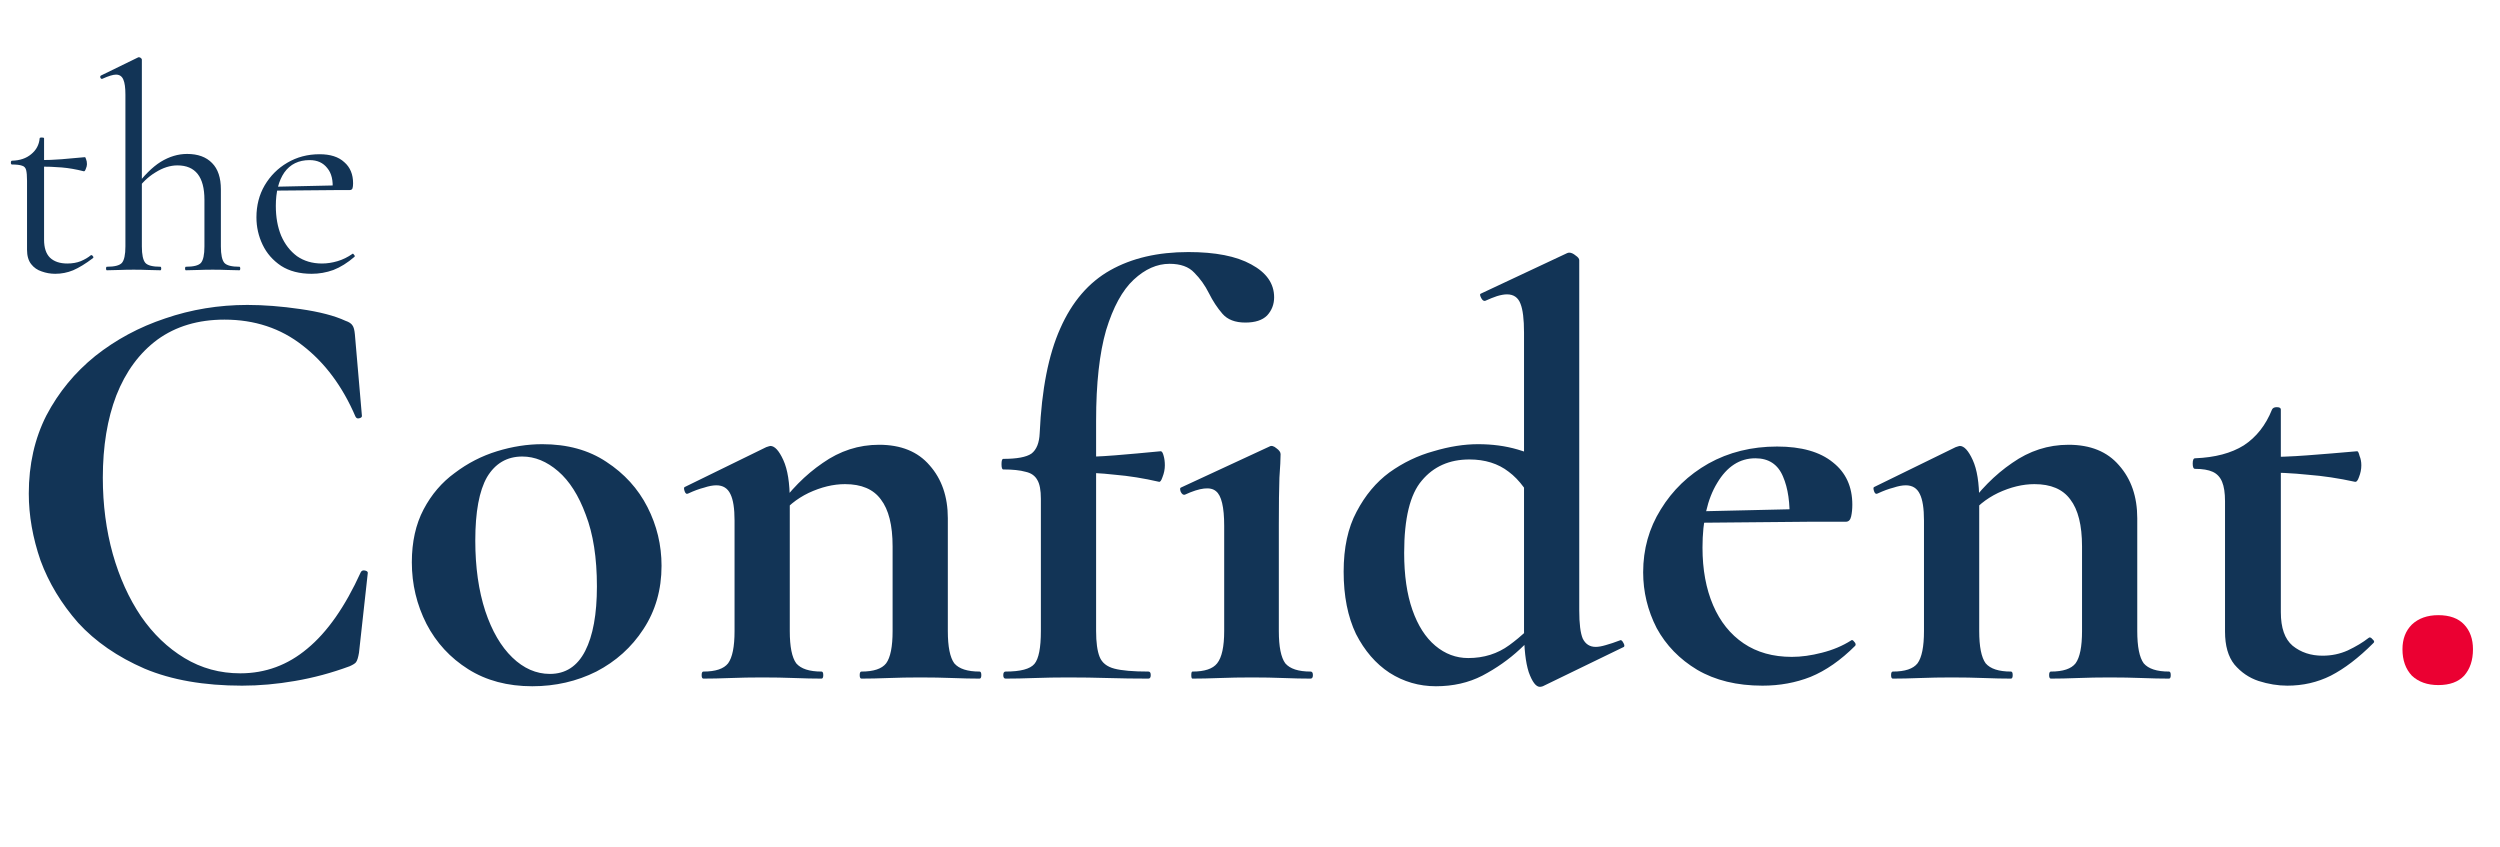
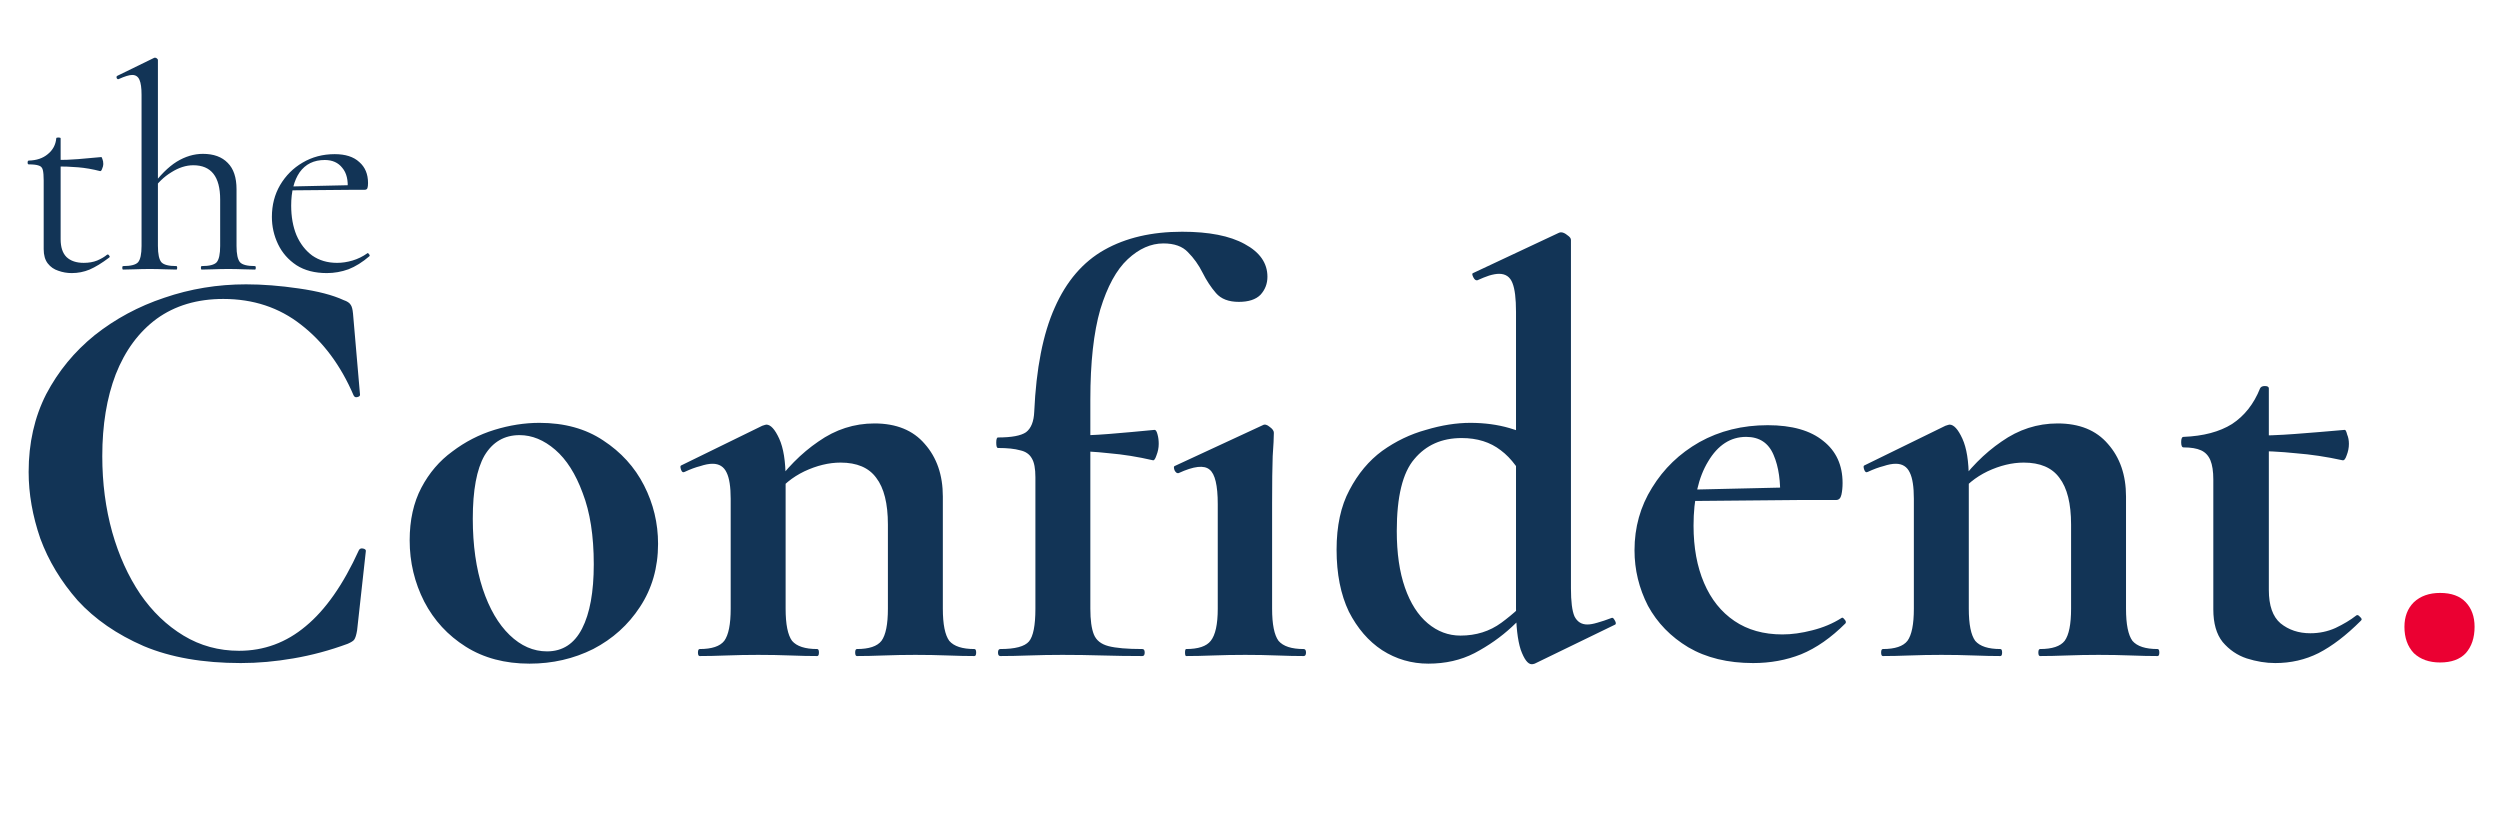
- <svg xmlns="http://www.w3.org/2000/svg" viewBox="0 0 851 288" fill="none">
-   <path d="M18.8 93.2C17.2 93.2 15.667 92.933 14.2 92.4C12.733 91.933 11.533 91.1 10.6 89.9C9.667 88.7 9.2 87.067 9.2 85V61.5C9.2 59.9 9.1 58.7 8.9 57.9C8.7 57.1 8.233 56.6 7.5 56.4C6.767 56.133 5.633 56 4.1 56C3.833 56 3.7 55.8 3.7 55.4C3.7 54.933 3.833 54.7 4.1 54.7C6.767 54.633 8.933 53.9 10.6 52.5C12.333 51.1 13.3 49.3 13.5 47.1C13.5 46.9 13.733 46.8 14.2 46.8C14.733 46.8 15 46.9 15 47.1V81.6C15 84.333 15.667 86.367 17 87.7C18.4 89.033 20.367 89.7 22.9 89.7C24.633 89.7 26.167 89.433 27.5 88.9C28.9 88.3 30.033 87.633 30.9 86.9C31.167 86.767 31.4 86.867 31.6 87.2C31.867 87.467 31.867 87.7 31.6 87.9C29.133 89.767 26.9 91.133 24.9 92C22.967 92.8 20.933 93.2 18.8 93.2ZM28.5 58.3C25.9 57.633 23.4 57.2 21 57C18.6 56.8 16.033 56.7 13.3 56.7V54.5C15.967 54.5 18.533 54.4 21 54.2C23.467 54 26.1 53.767 28.9 53.5C29.033 53.5 29.167 53.733 29.3 54.2C29.5 54.667 29.6 55.233 29.6 55.9C29.6 56.367 29.467 56.9 29.2 57.5C29 58.1 28.767 58.367 28.5 58.3ZM36.389 92C36.189 92 36.089 91.8 36.089 91.4C36.089 91 36.189 90.8 36.389 90.8C38.989 90.8 40.689 90.367 41.489 89.5C42.289 88.567 42.689 86.7 42.689 83.9V32.2C42.689 29.867 42.456 28.167 41.989 27.1C41.522 25.967 40.689 25.4 39.489 25.4C38.489 25.4 36.956 25.867 34.889 26.8C34.622 26.933 34.389 26.833 34.189 26.5C34.056 26.1 34.122 25.833 34.389 25.7L47.089 19.5C47.222 19.5 47.289 19.5 47.289 19.5C47.289 19.5 47.322 19.5 47.389 19.5C47.589 19.5 47.789 19.6 47.989 19.8C48.189 19.933 48.289 20.1 48.289 20.3V83.9C48.289 86.7 48.689 88.567 49.489 89.5C50.289 90.367 51.989 90.8 54.589 90.8C54.789 90.8 54.889 91 54.889 91.4C54.889 91.8 54.789 92 54.589 92C53.389 92 52.022 91.967 50.489 91.9C48.956 91.833 47.289 91.8 45.489 91.8C43.756 91.8 42.089 91.833 40.489 91.9C38.889 91.967 37.522 92 36.389 92ZM63.289 92C63.089 92 62.989 91.8 62.989 91.4C62.989 91 63.089 90.8 63.289 90.8C65.889 90.8 67.589 90.367 68.389 89.5C69.189 88.567 69.589 86.7 69.589 83.9V68C69.589 60.2 66.522 56.3 60.389 56.3C57.922 56.3 55.422 57.1 52.889 58.7C50.356 60.233 48.189 62.333 46.389 65L45.989 63.8C48.922 59.8 51.822 56.9 54.689 55.1C57.622 53.3 60.622 52.4 63.689 52.4C67.356 52.4 70.189 53.433 72.189 55.5C74.189 57.5 75.189 60.5 75.189 64.5V83.9C75.189 86.7 75.589 88.567 76.389 89.5C77.189 90.367 78.889 90.8 81.489 90.8C81.689 90.8 81.789 91 81.789 91.4C81.789 91.8 81.689 92 81.489 92C80.289 92 78.922 91.967 77.389 91.9C75.856 91.833 74.189 91.8 72.389 91.8C70.656 91.8 68.989 91.833 67.389 91.9C65.789 91.967 64.422 92 63.289 92ZM106.091 93.2C101.958 93.2 98.491 92.3 95.691 90.5C92.891 88.633 90.791 86.233 89.391 83.3C87.991 80.367 87.291 77.267 87.291 74C87.291 69.933 88.225 66.3 90.091 63.1C92.025 59.833 94.591 57.267 97.791 55.4C101.058 53.467 104.725 52.5 108.791 52.5C112.458 52.5 115.258 53.4 117.191 55.2C119.191 56.933 120.191 59.333 120.191 62.4C120.191 63.133 120.125 63.7 119.991 64.1C119.858 64.5 119.525 64.7 118.991 64.7H113.191C113.458 61.433 112.858 58.933 111.391 57.2C109.991 55.4 107.991 54.5 105.391 54.5C101.658 54.5 98.791 55.9 96.791 58.7C94.858 61.5 93.891 65.3 93.891 70.1C93.891 73.9 94.491 77.267 95.691 80.2C96.958 83.133 98.758 85.467 101.091 87.2C103.491 88.867 106.325 89.7 109.591 89.7C111.325 89.7 113.091 89.433 114.891 88.9C116.691 88.367 118.391 87.533 119.991 86.4C120.125 86.267 120.291 86.367 120.491 86.7C120.758 86.967 120.825 87.2 120.691 87.4C118.291 89.467 115.891 90.967 113.491 91.9C111.091 92.767 108.625 93.2 106.091 93.2ZM92.091 64.9L91.991 63.6L114.791 63.1V64.7L92.091 64.9Z" fill="#123456" />
-   <path d="M84.2 103.8C89.8 103.8 95.8 104.267 102.2 105.2C108.733 106.133 113.867 107.467 117.6 109.2C118.8 109.6 119.6 110.133 120 110.8C120.4 111.333 120.667 112.333 120.8 113.8L123.2 141.6C123.2 142 122.867 142.267 122.2 142.4C121.667 142.533 121.267 142.333 121 141.8C116.6 131.533 110.6 123.467 103 117.6C95.533 111.733 86.667 108.8 76.4 108.8C67.467 108.8 59.867 111.067 53.6 115.6C47.467 120.133 42.8 126.467 39.6 134.6C36.533 142.6 35 151.933 35 162.6C35 171.8 36.133 180.467 38.4 188.6C40.667 196.6 43.867 203.667 48 209.8C52.133 215.8 57.067 220.533 62.8 224C68.533 227.467 74.867 229.2 81.8 229.2C90.333 229.2 97.933 226.4 104.6 220.8C111.4 215.2 117.467 206.533 122.8 194.8C123.067 194.267 123.533 194.067 124.2 194.2C124.867 194.333 125.2 194.6 125.2 195L122.2 222.2C121.933 223.8 121.6 224.867 121.2 225.4C120.933 225.8 120.2 226.267 119 226.8C112.867 229.067 106.667 230.733 100.4 231.8C94.267 232.867 88.267 233.4 82.4 233.4C69.467 233.4 58.4 231.467 49.2 227.6C40 223.6 32.467 218.4 26.6 212C20.867 205.467 16.6 198.4 13.8 190.8C11.133 183.067 9.8 175.467 9.8 168C9.8 158.133 11.8 149.267 15.8 141.4C19.933 133.533 25.467 126.8 32.4 121.2C39.467 115.6 47.4 111.333 56.2 108.4C65.133 105.333 74.467 103.8 84.2 103.8ZM181.189 233.6C172.789 233.6 165.522 231.667 159.389 227.8C153.256 223.933 148.522 218.8 145.189 212.4C141.856 205.867 140.189 198.867 140.189 191.4C140.189 184.467 141.522 178.467 144.189 173.4C146.856 168.333 150.389 164.2 154.789 161C159.189 157.667 163.989 155.2 169.189 153.6C174.389 152 179.522 151.2 184.589 151.2C193.122 151.2 200.389 153.2 206.389 157.2C212.522 161.2 217.189 166.333 220.389 172.6C223.589 178.867 225.189 185.533 225.189 192.6C225.189 200.733 223.122 207.933 218.989 214.2C214.989 220.333 209.656 225.133 202.989 228.6C196.322 231.933 189.056 233.6 181.189 233.6ZM187.189 229.4C192.522 229.4 196.522 226.8 199.189 221.6C201.856 216.4 203.189 209.067 203.189 199.6C203.189 189.867 201.922 181.733 199.389 175.2C196.989 168.667 193.856 163.733 189.989 160.4C186.122 157.067 182.056 155.4 177.789 155.4C172.589 155.4 168.589 157.733 165.789 162.4C163.122 167.067 161.789 174.267 161.789 184C161.789 193.067 162.922 201.067 165.189 208C167.456 214.8 170.522 220.067 174.389 223.8C178.256 227.533 182.522 229.4 187.189 229.4ZM293.241 231C292.841 231 292.641 230.6 292.641 229.8C292.641 229 292.841 228.6 293.241 228.6C297.374 228.6 300.174 227.667 301.641 225.8C303.107 223.8 303.841 220.133 303.841 214.8V186C303.841 178.8 302.507 173.467 299.841 170C297.307 166.533 293.241 164.8 287.641 164.8C283.641 164.8 279.507 165.8 275.241 167.8C271.107 169.8 267.774 172.533 265.241 176L264.241 173.6C268.907 166.933 274.174 161.6 280.041 157.6C285.907 153.467 292.307 151.4 299.241 151.4C306.707 151.4 312.441 153.733 316.441 158.4C320.574 163.067 322.641 169.067 322.641 176.4V214.8C322.641 220.133 323.374 223.8 324.841 225.8C326.441 227.667 329.307 228.6 333.441 228.6C333.841 228.6 334.041 229 334.041 229.8C334.041 230.6 333.841 231 333.441 231C330.774 231 327.707 230.933 324.241 230.8C320.774 230.667 317.107 230.6 313.241 230.6C309.507 230.6 305.907 230.667 302.441 230.8C298.974 230.933 295.907 231 293.241 231ZM239.441 231C239.041 231 238.841 230.6 238.841 229.8C238.841 229 239.041 228.6 239.441 228.6C243.574 228.6 246.374 227.667 247.841 225.8C249.307 223.8 250.041 220.133 250.041 214.8V177.2C250.041 173.067 249.574 170.067 248.641 168.2C247.707 166.2 246.107 165.2 243.841 165.2C242.641 165.2 241.241 165.467 239.641 166C238.041 166.4 236.241 167.067 234.241 168C233.707 168.267 233.307 168 233.041 167.2C232.774 166.4 232.774 165.933 233.041 165.8L260.841 152.2C261.641 151.933 262.107 151.8 262.241 151.8C263.707 151.8 265.174 153.4 266.641 156.6C268.107 159.8 268.841 164.4 268.841 170.4V214.8C268.841 220.133 269.574 223.8 271.041 225.8C272.641 227.667 275.507 228.6 279.641 228.6C280.041 228.6 280.241 229 280.241 229.8C280.241 230.6 280.041 231 279.641 231C276.974 231 273.907 230.933 270.441 230.8C266.974 230.667 263.307 230.6 259.441 230.6C255.707 230.6 252.107 230.667 248.641 230.8C245.174 230.933 242.107 231 239.441 231ZM342.314 231C341.781 231 341.514 230.6 341.514 229.8C341.514 229 341.781 228.6 342.314 228.6C347.381 228.6 350.647 227.733 352.114 226C353.581 224.267 354.314 220.533 354.314 214.8V169.8C354.314 166.867 353.914 164.733 353.114 163.4C352.314 161.933 350.981 161 349.114 160.6C347.247 160.067 344.714 159.8 341.514 159.8C341.114 159.8 340.914 159.2 340.914 158C340.914 156.8 341.114 156.2 341.514 156.2C346.181 156.2 349.381 155.6 351.114 154.4C352.847 153.067 353.781 150.733 353.914 147.4C354.581 132.6 356.914 120.733 360.914 111.8C364.914 102.733 370.581 96.133 377.914 92C385.247 87.867 394.114 85.8 404.514 85.8C413.714 85.8 420.847 87.2 425.914 90C431.114 92.8 433.714 96.533 433.714 101.2C433.714 103.6 432.914 105.667 431.314 107.4C429.714 109 427.247 109.8 423.914 109.8C420.447 109.8 417.847 108.8 416.114 106.8C414.381 104.8 412.847 102.467 411.514 99.8C410.181 97.133 408.514 94.8 406.514 92.8C404.647 90.8 401.847 89.8 398.114 89.8C393.847 89.8 389.781 91.6 385.914 95.2C382.047 98.8 378.914 104.533 376.514 112.4C374.247 120.267 373.114 130.533 373.114 143.2V214.8C373.114 218.667 373.514 221.6 374.314 223.6C375.114 225.6 376.781 226.933 379.314 227.6C381.847 228.267 385.714 228.6 390.914 228.6C391.447 228.6 391.714 229 391.714 229.8C391.714 230.6 391.447 231 390.914 231C386.247 231 381.647 230.933 377.114 230.8C372.714 230.667 368.181 230.6 363.514 230.6C359.647 230.6 355.847 230.667 352.114 230.8C348.514 230.933 345.247 231 342.314 231ZM394.514 164C389.314 162.8 384.314 162 379.514 161.6C374.847 161.067 369.847 160.8 364.514 160.8V155.6C369.581 155.6 374.581 155.4 379.514 155C384.447 154.6 389.647 154.133 395.114 153.6C395.514 153.6 395.847 154.133 396.114 155.2C396.381 156.133 396.514 157.2 396.514 158.4C396.514 159.733 396.247 161.067 395.714 162.4C395.314 163.6 394.914 164.133 394.514 164ZM405.914 231C405.647 231 405.514 230.6 405.514 229.8C405.514 229 405.647 228.6 405.914 228.6C410.047 228.6 412.847 227.667 414.314 225.8C415.914 223.8 416.714 220.133 416.714 214.8V179C416.714 172.6 415.781 168.667 413.914 167.2C412.047 165.6 408.514 166 403.314 168.4C402.781 168.533 402.314 168.2 401.914 167.4C401.647 166.6 401.647 166.133 401.914 166L432.114 152C432.781 151.6 433.581 151.8 434.514 152.6C435.447 153.267 435.914 153.933 435.914 154.6C435.914 156.2 435.781 158.867 435.514 162.6C435.381 166.333 435.314 171.667 435.314 178.6V214.8C435.314 220.133 436.047 223.8 437.514 225.8C439.114 227.667 441.981 228.6 446.114 228.6C446.647 228.6 446.914 229 446.914 229.8C446.914 230.6 446.647 231 446.114 231C443.447 231 440.381 230.933 436.914 230.8C433.581 230.667 429.981 230.6 426.114 230.6C422.247 230.6 418.581 230.667 415.114 230.8C411.647 230.933 408.581 231 405.914 231ZM488.777 233.6C483.043 233.6 477.777 232.067 472.977 229C468.31 225.933 464.51 221.533 461.577 215.8C458.777 209.933 457.377 202.867 457.377 194.6C457.377 186.467 458.843 179.667 461.777 174.2C464.71 168.6 468.443 164.133 472.977 160.8C477.643 157.467 482.643 155.067 487.977 153.6C493.31 152 498.377 151.2 503.177 151.2C507.977 151.2 512.443 151.8 516.577 153C520.71 154.2 524.443 155.667 527.777 157.4L523.177 173.6C520.377 167.6 517.177 163.267 513.577 160.6C509.977 157.8 505.51 156.4 500.177 156.4C493.377 156.4 487.977 158.8 483.977 163.6C479.977 168.267 477.977 176.467 477.977 188.2C477.977 195.8 478.91 202.267 480.777 207.6C482.643 212.933 485.243 217 488.577 219.8C491.91 222.6 495.643 224 499.777 224C505.11 224 509.777 222.533 513.777 219.6C517.777 216.667 521.643 213.133 525.377 209L527.377 210.8C524.577 214 521.243 217.4 517.377 221C513.643 224.467 509.377 227.467 504.577 230C499.91 232.4 494.643 233.6 488.777 233.6ZM537.577 88.6V207.8C537.577 212.333 537.977 215.533 538.777 217.4C539.71 219.267 541.177 220.2 543.177 220.2C544.11 220.2 545.243 220 546.577 219.6C548.043 219.2 549.643 218.667 551.377 218C551.777 217.733 552.177 218 552.577 218.8C552.977 219.467 553.043 219.933 552.777 220.2L525.177 233.6C524.777 233.733 524.443 233.8 524.177 233.8C522.843 233.8 521.577 232.133 520.377 228.8C519.31 225.467 518.777 220.733 518.777 214.6V113.2C518.777 108.667 518.377 105.4 517.577 103.4C516.777 101.267 515.243 100.2 512.977 100.2C512.043 100.2 510.91 100.4 509.577 100.8C508.377 101.2 507.043 101.733 505.577 102.4C505.043 102.533 504.577 102.2 504.177 101.4C503.777 100.6 503.71 100.133 503.977 100L533.377 86.2C533.643 86.067 533.91 86 534.177 86C534.843 86 535.577 86.333 536.377 87C537.177 87.533 537.577 88.067 537.577 88.6ZM599.93 233.4C591.263 233.4 583.863 231.6 577.73 228C571.73 224.4 567.13 219.667 563.93 213.8C560.863 207.8 559.33 201.467 559.33 194.8C559.33 186.933 561.33 179.8 565.33 173.4C569.33 166.867 574.73 161.667 581.53 157.8C588.463 153.933 596.263 152 604.93 152C613.196 152 619.53 153.8 623.93 157.4C628.33 160.867 630.53 165.667 630.53 171.8C630.53 173.267 630.396 174.6 630.13 175.8C629.863 177 629.263 177.6 628.33 177.6H609.13C609.396 171.333 608.663 166.2 606.93 162.2C605.196 158.067 602.063 156 597.53 156C592.196 156 587.863 158.8 584.53 164.4C581.196 169.867 579.53 177.2 579.53 186.4C579.53 193.867 580.73 200.4 583.13 206C585.53 211.6 588.996 215.933 593.53 219C598.063 222.067 603.53 223.6 609.93 223.6C613.13 223.6 616.53 223.133 620.13 222.2C623.863 221.267 627.196 219.867 630.13 218C630.396 217.733 630.73 217.867 631.13 218.4C631.663 218.933 631.796 219.4 631.53 219.8C626.596 224.733 621.53 228.267 616.33 230.4C611.263 232.4 605.796 233.4 599.93 233.4ZM572.53 178L572.33 174.2L616.13 173.2V177.6L572.53 178ZM698.123 231C697.723 231 697.523 230.6 697.523 229.8C697.523 229 697.723 228.6 698.123 228.6C702.257 228.6 705.057 227.667 706.523 225.8C707.99 223.8 708.723 220.133 708.723 214.8V186C708.723 178.8 707.39 173.467 704.723 170C702.19 166.533 698.123 164.8 692.523 164.8C688.523 164.8 684.39 165.8 680.123 167.8C675.99 169.8 672.657 172.533 670.123 176L669.123 173.6C673.79 166.933 679.057 161.6 684.923 157.6C690.79 153.467 697.19 151.4 704.123 151.4C711.59 151.4 717.323 153.733 721.323 158.4C725.457 163.067 727.523 169.067 727.523 176.4V214.8C727.523 220.133 728.257 223.8 729.723 225.8C731.323 227.667 734.19 228.6 738.323 228.6C738.723 228.6 738.923 229 738.923 229.8C738.923 230.6 738.723 231 738.323 231C735.657 231 732.59 230.933 729.123 230.8C725.657 230.667 721.99 230.6 718.123 230.6C714.39 230.6 710.79 230.667 707.323 230.8C703.857 230.933 700.79 231 698.123 231ZM644.323 231C643.923 231 643.723 230.6 643.723 229.8C643.723 229 643.923 228.6 644.323 228.6C648.457 228.6 651.257 227.667 652.723 225.8C654.19 223.8 654.923 220.133 654.923 214.8V177.2C654.923 173.067 654.457 170.067 653.523 168.2C652.59 166.2 650.99 165.2 648.723 165.2C647.523 165.2 646.123 165.467 644.523 166C642.923 166.4 641.123 167.067 639.123 168C638.59 168.267 638.19 168 637.923 167.2C637.657 166.4 637.657 165.933 637.923 165.8L665.723 152.2C666.523 151.933 666.99 151.8 667.123 151.8C668.59 151.8 670.057 153.4 671.523 156.6C672.99 159.8 673.723 164.4 673.723 170.4V214.8C673.723 220.133 674.457 223.8 675.923 225.8C677.523 227.667 680.39 228.6 684.523 228.6C684.923 228.6 685.123 229 685.123 229.8C685.123 230.6 684.923 231 684.523 231C681.857 231 678.79 230.933 675.323 230.8C671.857 230.667 668.19 230.6 664.323 230.6C660.59 230.6 656.99 230.667 653.523 230.8C650.057 230.933 646.99 231 644.323 231ZM778.597 233.4C775.397 233.4 772.13 232.867 768.797 231.8C765.597 230.733 762.864 228.867 760.597 226.2C758.464 223.533 757.397 219.8 757.397 215V170.6C757.397 167.8 757.064 165.6 756.397 164C755.73 162.4 754.664 161.267 753.197 160.6C751.73 159.933 749.73 159.6 747.197 159.6C746.664 159.6 746.397 159 746.397 157.8C746.397 156.6 746.664 156 747.197 156C753.997 155.733 759.53 154.267 763.797 151.6C768.064 148.8 771.264 144.733 773.397 139.4C773.664 138.867 774.197 138.6 774.997 138.6C775.93 138.6 776.397 138.867 776.397 139.4V208.4C776.397 213.733 777.73 217.533 780.397 219.8C783.197 222.067 786.597 223.2 790.597 223.2C793.664 223.2 796.53 222.6 799.197 221.4C801.997 220.067 804.33 218.667 806.197 217.2C806.597 216.8 807.064 216.933 807.597 217.6C808.264 218.133 808.33 218.6 807.797 219C802.864 223.933 798.064 227.6 793.397 230C788.864 232.267 783.93 233.4 778.597 233.4ZM801.597 164C796.13 162.8 790.797 162 785.597 161.6C780.53 161.067 775.13 160.8 769.397 160.8V155.6C774.864 155.6 780.197 155.4 785.397 155C790.73 154.6 796.397 154.133 802.397 153.6C802.664 153.6 802.93 154.133 803.197 155.2C803.597 156.133 803.797 157.2 803.797 158.4C803.797 159.733 803.53 161.067 802.997 162.4C802.597 163.6 802.13 164.133 801.597 164Z" fill="#123456" />
-   <path d="M830 233.2C826.267 233.2 823.267 232.133 821 230C818.867 227.733 817.8 224.733 817.8 221C817.8 217.533 818.867 214.733 821 212.6C823.267 210.467 826.267 209.4 830 209.4C833.867 209.4 836.8 210.467 838.8 212.6C840.8 214.733 841.8 217.533 841.8 221C841.8 224.733 840.8 227.733 838.8 230C836.8 232.133 833.867 233.2 830 233.2Z" fill="#eb0032" />
+ <svg xmlns="http://www.w3.org/2000/svg" width="3422" height="1128" viewBox="0 0 3422 1128" fill="none">
+   <path d="M98.2 373.8C91.8 373.8 85.667 372.733 79.8 370.6C73.933 368.733 69.133 365.4 65.4 360.6C61.667 355.8 59.8 349.267 59.8 341V247C59.8 240.6 59.4 235.8 58.6 232.6C57.8 229.4 55.933 227.4 53 226.6C50.067 225.533 45.533 225 39.4 225C38.333 225 37.8 224.2 37.8 222.6C37.8 220.733 38.333 219.8 39.4 219.8C50.067 219.533 58.733 216.6 65.4 211C72.333 205.4 76.2 198.2 77 189.4C77 188.6 77.933 188.2 79.8 188.2C81.933 188.2 83 188.6 83 189.4V327.4C83 338.333 85.667 346.467 91 351.8C96.6 357.133 104.467 359.8 114.6 359.8C121.533 359.8 127.667 358.733 133 356.6C138.6 354.2 143.133 351.533 146.6 348.6C147.667 348.067 148.6 348.467 149.4 349.8C150.467 350.867 150.467 351.8 149.4 352.6C139.533 360.067 130.6 365.533 122.6 369C114.867 372.2 106.733 373.8 98.2 373.8ZM137 234.2C126.6 231.533 116.6 229.8 107 229C97.4 228.2 87.133 227.8 76.2 227.8V219C86.867 219 97.133 218.6 107 217.8C116.867 217 127.4 216.067 138.6 215C139.133 215 139.667 215.933 140.2 217.8C141 219.667 141.4 221.933 141.4 224.6C141.4 226.467 140.867 228.6 139.8 231C139 233.4 138.067 234.467 137 234.2ZM168.556 369C167.756 369 167.356 368.2 167.356 366.6C167.356 365 167.756 364.2 168.556 364.2C178.956 364.2 185.756 362.467 188.956 359C192.156 355.267 193.756 347.8 193.756 336.6V129.8C193.756 120.467 192.823 113.667 190.956 109.4C189.09 104.867 185.756 102.6 180.956 102.6C176.956 102.6 170.823 104.467 162.556 108.2C161.49 108.733 160.556 108.333 159.756 107C159.223 105.4 159.49 104.333 160.556 103.8L211.356 79C211.89 79 212.156 79 212.156 79C212.156 79 212.29 79 212.556 79C213.356 79 214.156 79.4 214.956 80.2C215.756 80.733 216.156 81.4 216.156 82.2V336.6C216.156 347.8 217.756 355.267 220.956 359C224.156 362.467 230.956 364.2 241.356 364.2C242.156 364.2 242.556 365 242.556 366.6C242.556 368.2 242.156 369 241.356 369C236.556 369 231.09 368.867 224.956 368.6C218.823 368.333 212.156 368.2 204.956 368.2C198.023 368.2 191.356 368.333 184.956 368.6C178.556 368.867 173.09 369 168.556 369ZM276.156 369C275.356 369 274.956 368.2 274.956 366.6C274.956 365 275.356 364.2 276.156 364.2C286.556 364.2 293.356 362.467 296.556 359C299.756 355.267 301.356 347.8 301.356 336.6V273C301.356 241.8 289.09 226.2 264.556 226.2C254.69 226.2 244.69 229.4 234.556 235.8C224.423 241.933 215.756 250.333 208.556 261L206.956 256.2C218.69 240.2 230.29 228.6 241.756 221.4C253.49 214.2 265.49 210.6 277.756 210.6C292.423 210.6 303.756 214.733 311.756 223C319.756 231 323.756 243 323.756 259V336.6C323.756 347.8 325.356 355.267 328.556 359C331.756 362.467 338.556 364.2 348.956 364.2C349.756 364.2 350.156 365 350.156 366.6C350.156 368.2 349.756 369 348.956 369C344.156 369 338.69 368.867 332.556 368.6C326.423 368.333 319.756 368.2 312.556 368.2C305.623 368.2 298.956 368.333 292.556 368.6C286.156 368.867 280.69 369 276.156 369ZM447.366 373.8C430.832 373.8 416.966 370.2 405.766 363C394.566 355.533 386.166 345.933 380.566 334.2C374.966 322.467 372.166 310.067 372.166 297C372.166 280.733 375.899 266.2 383.366 253.4C391.099 240.333 401.366 230.067 414.166 222.6C427.232 214.867 441.899 211 458.166 211C472.832 211 484.032 214.6 491.766 221.8C499.766 228.733 503.766 238.333 503.766 250.6C503.766 253.533 503.499 255.8 502.966 257.4C502.432 259 501.099 259.8 498.966 259.8H475.766C476.832 246.733 474.432 236.733 468.566 229.8C462.966 222.6 454.966 219 444.566 219C429.632 219 418.166 224.6 410.166 235.8C402.432 247 398.566 262.2 398.566 281.4C398.566 296.6 400.966 310.067 405.766 321.8C410.832 333.533 418.032 342.867 427.366 349.8C436.966 356.467 448.299 359.8 461.366 359.8C468.299 359.8 475.366 358.733 482.566 356.6C489.766 354.467 496.566 351.133 502.966 346.6C503.499 346.067 504.166 346.467 504.966 347.8C506.032 348.867 506.299 349.8 505.766 350.6C496.166 358.867 486.566 364.867 476.966 368.6C467.366 372.067 457.499 373.8 447.366 373.8ZM391.366 260.6L390.966 255.4L482.166 253.4V259.8L391.366 260.6Z" fill="#123456" />
+   <path d="M336.8 389.2C359.2 389.2 383.2 391.067 408.8 394.8C434.933 398.533 455.467 403.867 470.4 410.8C475.2 412.4 478.4 414.533 480 417.2C481.6 419.333 482.667 423.333 483.2 429.2L492.8 540.4C492.8 542 491.467 543.067 488.8 543.6C486.667 544.133 485.067 543.333 484 541.2C466.4 500.133 442.4 467.867 412 444.4C382.133 420.933 346.667 409.2 305.6 409.2C269.867 409.2 239.467 418.267 214.4 436.4C189.867 454.533 171.2 479.867 158.4 512.4C146.133 544.4 140 581.733 140 624.4C140 661.2 144.533 695.867 153.6 728.4C162.667 760.4 175.467 788.667 192 813.2C208.533 837.2 228.267 856.133 251.2 870C274.133 883.867 299.467 890.8 327.2 890.8C361.333 890.8 391.733 879.6 418.4 857.2C445.6 834.8 469.867 800.133 491.2 753.2C492.267 751.067 494.133 750.267 496.8 750.8C499.467 751.333 500.8 752.4 500.8 754L488.8 862.8C487.733 869.2 486.4 873.467 484.8 875.6C483.733 877.2 480.8 879.067 476 881.2C451.467 890.267 426.667 896.933 401.6 901.2C377.067 905.467 353.067 907.6 329.6 907.6C277.867 907.6 233.6 899.867 196.8 884.4C160 868.4 129.867 847.6 106.4 822C83.467 795.867 66.4 767.6 55.2 737.2C44.533 706.267 39.2 675.867 39.2 646C39.2 606.533 47.2 571.067 63.2 539.6C79.733 508.133 101.867 481.2 129.6 458.8C157.867 436.4 189.6 419.333 224.8 407.6C260.533 395.333 297.867 389.2 336.8 389.2ZM724.756 908.4C691.156 908.4 662.09 900.667 637.556 885.2C613.023 869.733 594.09 849.2 580.756 823.6C567.423 797.467 560.756 769.467 560.756 739.6C560.756 711.867 566.09 687.867 576.756 667.6C587.423 647.333 601.556 630.8 619.156 618C636.756 604.667 655.956 594.8 676.756 588.4C697.556 582 718.09 578.8 738.356 578.8C772.49 578.8 801.556 586.8 825.556 602.8C850.09 618.8 868.756 639.333 881.556 664.4C894.356 689.467 900.756 716.133 900.756 744.4C900.756 776.933 892.49 805.733 875.956 830.8C859.956 855.333 838.623 874.533 811.956 888.4C785.29 901.733 756.223 908.4 724.756 908.4ZM748.756 891.6C770.09 891.6 786.09 881.2 796.756 860.4C807.423 839.6 812.756 810.267 812.756 772.4C812.756 733.467 807.69 700.933 797.556 674.8C787.956 648.667 775.423 628.933 759.956 615.6C744.49 602.267 728.223 595.6 711.156 595.6C690.356 595.6 674.356 604.933 663.156 623.6C652.49 642.267 647.156 671.067 647.156 710C647.156 746.267 651.69 778.267 660.756 806C669.823 833.2 682.09 854.267 697.556 869.2C713.023 884.133 730.09 891.6 748.756 891.6ZM1172.96 898C1171.36 898 1170.56 896.4 1170.56 893.2C1170.56 890 1171.36 888.4 1172.96 888.4C1189.5 888.4 1200.7 884.667 1206.56 877.2C1212.43 869.2 1215.36 854.533 1215.36 833.2V718C1215.36 689.2 1210.03 667.867 1199.36 654C1189.23 640.133 1172.96 633.2 1150.56 633.2C1134.56 633.2 1118.03 637.2 1100.96 645.2C1084.43 653.2 1071.1 664.133 1060.96 678L1056.96 668.4C1075.63 641.733 1096.7 620.4 1120.16 604.4C1143.63 587.867 1169.23 579.6 1196.96 579.6C1226.83 579.6 1249.76 588.933 1265.76 607.6C1282.3 626.267 1290.56 650.267 1290.56 679.6V833.2C1290.56 854.533 1293.5 869.2 1299.36 877.2C1305.76 884.667 1317.23 888.4 1333.76 888.4C1335.36 888.4 1336.16 890 1336.16 893.2C1336.16 896.4 1335.36 898 1333.76 898C1323.1 898 1310.83 897.733 1296.96 897.2C1283.1 896.667 1268.43 896.4 1252.96 896.4C1238.03 896.4 1223.63 896.667 1209.76 897.2C1195.9 897.733 1183.63 898 1172.96 898ZM957.763 898C956.163 898 955.363 896.4 955.363 893.2C955.363 890 956.163 888.4 957.763 888.4C974.296 888.4 985.496 884.667 991.363 877.2C997.229 869.2 1000.16 854.533 1000.16 833.2V682.8C1000.16 666.267 998.296 654.267 994.563 646.8C990.829 638.8 984.429 634.8 975.363 634.8C970.563 634.8 964.963 635.867 958.563 638C952.163 639.6 944.963 642.267 936.963 646C934.829 647.067 933.229 646 932.163 642.8C931.096 639.6 931.096 637.733 932.163 637.2L1043.36 582.8C1046.56 581.733 1048.43 581.2 1048.96 581.2C1054.83 581.2 1060.7 587.6 1066.56 600.4C1072.43 613.2 1075.36 631.6 1075.36 655.6V833.2C1075.36 854.533 1078.3 869.2 1084.16 877.2C1090.56 884.667 1102.03 888.4 1118.56 888.4C1120.16 888.4 1120.96 890 1120.96 893.2C1120.96 896.4 1120.16 898 1118.56 898C1107.9 898 1095.63 897.733 1081.76 897.2C1067.9 896.667 1053.23 896.4 1037.76 896.4C1022.83 896.4 1008.43 896.667 994.563 897.2C980.696 897.733 968.429 898 957.763 898ZM1369.26 898C1367.12 898 1366.06 896.4 1366.06 893.2C1366.06 890 1367.12 888.4 1369.26 888.4C1389.52 888.4 1402.59 884.933 1408.46 878C1414.32 871.067 1417.26 856.133 1417.26 833.2V653.2C1417.26 641.467 1415.66 632.933 1412.46 627.6C1409.26 621.733 1403.92 618 1396.46 616.4C1388.99 614.267 1378.86 613.2 1366.06 613.2C1364.46 613.2 1363.66 610.8 1363.66 606C1363.66 601.2 1364.46 598.8 1366.06 598.8C1384.72 598.8 1397.52 596.4 1404.46 591.6C1411.39 586.267 1415.12 576.933 1415.66 563.6C1418.32 504.4 1427.66 456.933 1443.66 421.2C1459.66 384.933 1482.32 358.533 1511.66 342C1540.99 325.467 1576.46 317.2 1618.06 317.2C1654.86 317.2 1683.39 322.8 1703.66 334C1724.46 345.2 1734.86 360.133 1734.86 378.8C1734.86 388.4 1731.66 396.667 1725.26 403.6C1718.86 410 1708.99 413.2 1695.66 413.2C1681.79 413.2 1671.39 409.2 1664.46 401.2C1657.52 393.2 1651.39 383.867 1646.06 373.2C1640.72 362.533 1634.06 353.2 1626.06 345.2C1618.59 337.2 1607.39 333.2 1592.46 333.2C1575.39 333.2 1559.12 340.4 1543.66 354.8C1528.19 369.2 1515.66 392.133 1506.06 423.6C1496.99 455.067 1492.46 496.133 1492.46 546.8V833.2C1492.46 848.667 1494.06 860.4 1497.26 868.4C1500.46 876.4 1507.12 881.733 1517.26 884.4C1527.39 887.067 1542.86 888.4 1563.66 888.4C1565.79 888.4 1566.86 890 1566.86 893.2C1566.86 896.4 1565.79 898 1563.66 898C1544.99 898 1526.59 897.733 1508.46 897.2C1490.86 896.667 1472.72 896.4 1454.06 896.4C1438.59 896.4 1423.39 896.667 1408.46 897.2C1394.06 897.733 1380.99 898 1369.26 898ZM1578.06 630C1557.26 625.2 1537.26 622 1518.06 620.4C1499.39 618.267 1479.39 617.2 1458.06 617.2V596.4C1478.32 596.4 1498.32 595.6 1518.06 594C1537.79 592.4 1558.59 590.533 1580.46 588.4C1582.06 588.4 1583.39 590.533 1584.46 594.8C1585.52 598.533 1586.06 602.8 1586.06 607.6C1586.06 612.933 1584.99 618.267 1582.86 623.6C1581.26 628.4 1579.66 630.533 1578.06 630ZM1623.66 898C1622.59 898 1622.06 896.4 1622.06 893.2C1622.06 890 1622.59 888.4 1623.66 888.4C1640.19 888.4 1651.39 884.667 1657.26 877.2C1663.66 869.2 1666.86 854.533 1666.86 833.2V690C1666.86 664.4 1663.12 648.667 1655.66 642.8C1648.19 636.4 1634.06 638 1613.26 647.6C1611.12 648.133 1609.26 646.8 1607.66 643.6C1606.59 640.4 1606.59 638.533 1607.66 638L1728.46 582C1731.12 580.4 1734.32 581.2 1738.06 584.4C1741.79 587.067 1743.66 589.733 1743.66 592.4C1743.66 598.8 1743.12 609.467 1742.06 624.4C1741.52 639.333 1741.26 660.667 1741.26 688.4V833.2C1741.26 854.533 1744.19 869.2 1750.06 877.2C1756.46 884.667 1767.92 888.4 1784.46 888.4C1786.59 888.4 1787.66 890 1787.66 893.2C1787.66 896.4 1786.59 898 1784.46 898C1773.79 898 1761.52 897.733 1747.66 897.2C1734.32 896.667 1719.92 896.4 1704.46 896.4C1688.99 896.4 1674.32 896.667 1660.46 897.2C1646.59 897.733 1634.32 898 1623.66 898ZM1955.11 908.4C1932.17 908.4 1911.11 902.267 1891.91 890C1873.24 877.733 1858.04 860.133 1846.31 837.2C1835.11 813.733 1829.51 785.467 1829.51 752.4C1829.51 719.867 1835.37 692.667 1847.11 670.8C1858.84 648.4 1873.77 630.533 1891.91 617.2C1910.57 603.867 1930.57 594.267 1951.91 588.4C1973.24 582 1993.51 578.8 2012.71 578.8C2031.91 578.8 2049.77 581.2 2066.31 586C2082.84 590.8 2097.77 596.667 2111.11 603.6L2092.71 668.4C2081.51 644.4 2068.71 627.067 2054.31 616.4C2039.91 605.2 2022.04 599.6 2000.71 599.6C1973.51 599.6 1951.91 609.2 1935.91 628.4C1919.91 647.067 1911.91 679.867 1911.91 726.8C1911.91 757.2 1915.64 783.067 1923.11 804.4C1930.57 825.733 1940.97 842 1954.31 853.2C1967.64 864.4 1982.57 870 1999.11 870C2020.44 870 2039.11 864.133 2055.11 852.4C2071.11 840.667 2086.57 826.533 2101.51 810L2109.51 817.2C2098.31 830 2084.97 843.6 2069.51 858C2054.57 871.867 2037.51 883.867 2018.31 894C1999.64 903.6 1978.57 908.4 1955.11 908.4ZM2150.31 328.4V805.2C2150.31 823.333 2151.91 836.133 2155.11 843.6C2158.84 851.067 2164.71 854.8 2172.71 854.8C2176.44 854.8 2180.97 854 2186.31 852.4C2192.17 850.8 2198.57 848.667 2205.51 846C2207.11 844.933 2208.71 846 2210.31 849.2C2211.91 851.867 2212.17 853.733 2211.11 854.8L2100.71 908.4C2099.11 908.933 2097.77 909.2 2096.71 909.2C2091.37 909.2 2086.31 902.533 2081.51 889.2C2077.24 875.867 2075.11 856.933 2075.11 832.4V426.8C2075.11 408.667 2073.51 395.6 2070.31 387.6C2067.11 379.067 2060.97 374.8 2051.91 374.8C2048.17 374.8 2043.64 375.6 2038.31 377.2C2033.51 378.8 2028.17 380.933 2022.31 383.6C2020.17 384.133 2018.31 382.8 2016.71 379.6C2015.11 376.4 2014.84 374.533 2015.91 374L2133.51 318.8C2134.57 318.267 2135.64 318 2136.71 318C2139.37 318 2142.31 319.333 2145.51 322C2148.71 324.133 2150.31 326.267 2150.31 328.4ZM2399.72 907.6C2365.05 907.6 2335.45 900.4 2310.92 886C2286.92 871.6 2268.52 852.667 2255.72 829.2C2243.45 805.2 2237.32 779.867 2237.32 753.2C2237.32 721.733 2245.32 693.2 2261.32 667.6C2277.32 641.467 2298.92 620.667 2326.12 605.2C2353.85 589.733 2385.05 582 2419.72 582C2452.79 582 2478.12 589.2 2495.72 603.6C2513.32 617.467 2522.12 636.667 2522.12 661.2C2522.12 667.067 2521.59 672.4 2520.52 677.2C2519.45 682 2517.05 684.4 2513.32 684.4H2436.52C2437.59 659.333 2434.65 638.8 2427.72 622.8C2420.79 606.267 2408.25 598 2390.12 598C2368.79 598 2351.45 609.2 2338.12 631.6C2324.79 653.467 2318.12 682.8 2318.12 719.6C2318.12 749.467 2322.92 775.6 2332.52 798C2342.12 820.4 2355.99 837.733 2374.12 850C2392.25 862.267 2414.12 868.4 2439.72 868.4C2452.52 868.4 2466.12 866.533 2480.52 862.8C2495.45 859.067 2508.79 853.467 2520.52 846C2521.59 844.933 2522.92 845.467 2524.52 847.6C2526.65 849.733 2527.19 851.6 2526.12 853.2C2506.39 872.933 2486.12 887.067 2465.32 895.6C2445.05 903.6 2423.19 907.6 2399.72 907.6ZM2290.12 686L2289.32 670.8L2464.52 666.8V684.4L2290.12 686ZM2792.49 898C2790.89 898 2790.09 896.4 2790.09 893.2C2790.09 890 2790.89 888.4 2792.49 888.4C2809.03 888.4 2820.23 884.667 2826.09 877.2C2831.96 869.2 2834.89 854.533 2834.89 833.2V718C2834.89 689.2 2829.56 667.867 2818.89 654C2808.76 640.133 2792.49 633.2 2770.09 633.2C2754.09 633.2 2737.56 637.2 2720.49 645.2C2703.96 653.2 2690.63 664.133 2680.49 678L2676.49 668.4C2695.16 641.733 2716.23 620.4 2739.69 604.4C2763.16 587.867 2788.76 579.6 2816.49 579.6C2846.36 579.6 2869.29 588.933 2885.29 607.6C2901.83 626.267 2910.09 650.267 2910.09 679.6V833.2C2910.09 854.533 2913.03 869.2 2918.89 877.2C2925.29 884.667 2936.76 888.4 2953.29 888.4C2954.89 888.4 2955.69 890 2955.69 893.2C2955.69 896.4 2954.89 898 2953.29 898C2942.63 898 2930.36 897.733 2916.49 897.2C2902.63 896.667 2887.96 896.4 2872.49 896.4C2857.56 896.4 2843.16 896.667 2829.29 897.2C2815.43 897.733 2803.16 898 2792.49 898ZM2577.29 898C2575.69 898 2574.89 896.4 2574.89 893.2C2574.89 890 2575.69 888.4 2577.29 888.4C2593.83 888.4 2605.03 884.667 2610.89 877.2C2616.76 869.2 2619.69 854.533 2619.69 833.2V682.8C2619.69 666.267 2617.83 654.267 2614.09 646.8C2610.36 638.8 2603.96 634.8 2594.89 634.8C2590.09 634.8 2584.49 635.867 2578.09 638C2571.69 639.6 2564.49 642.267 2556.49 646C2554.36 647.067 2552.76 646 2551.69 642.8C2550.63 639.6 2550.63 637.733 2551.69 637.2L2662.89 582.8C2666.09 581.733 2667.96 581.2 2668.49 581.2C2674.36 581.2 2680.23 587.6 2686.09 600.4C2691.96 613.2 2694.89 631.6 2694.89 655.6V833.2C2694.89 854.533 2697.83 869.2 2703.69 877.2C2710.09 884.667 2721.56 888.4 2738.09 888.4C2739.69 888.4 2740.49 890 2740.49 893.2C2740.49 896.4 2739.69 898 2738.09 898C2727.43 898 2715.16 897.733 2701.29 897.2C2687.43 896.667 2672.76 896.4 2657.29 896.4C2642.36 896.4 2627.96 896.667 2614.09 897.2C2600.23 897.733 2587.96 898 2577.29 898ZM3114.39 907.6C3101.59 907.6 3088.52 905.467 3075.19 901.2C3062.39 896.933 3051.45 889.467 3042.39 878.8C3033.85 868.133 3029.59 853.2 3029.59 834V656.4C3029.59 645.2 3028.25 636.4 3025.59 630C3022.92 623.6 3018.65 619.067 3012.79 616.4C3006.92 613.733 2998.92 612.4 2988.79 612.4C2986.65 612.4 2985.59 610 2985.59 605.2C2985.59 600.4 2986.65 598 2988.79 598C3015.99 596.933 3038.12 591.067 3055.19 580.4C3072.25 569.2 3085.05 552.933 3093.59 531.6C3094.65 529.467 3096.79 528.4 3099.99 528.4C3103.72 528.4 3105.59 529.467 3105.59 531.6V807.6C3105.59 828.933 3110.92 844.133 3121.59 853.2C3132.79 862.267 3146.39 866.8 3162.39 866.8C3174.65 866.8 3186.12 864.4 3196.79 859.6C3207.99 854.267 3217.32 848.667 3224.79 842.8C3226.39 841.2 3228.25 841.733 3230.39 844.4C3233.05 846.533 3233.32 848.4 3231.19 850C3211.45 869.733 3192.25 884.4 3173.59 894C3155.45 903.067 3135.72 907.6 3114.39 907.6ZM3206.39 630C3184.52 625.2 3163.19 622 3142.39 620.4C3122.12 618.267 3100.52 617.2 3077.59 617.2V596.4C3099.45 596.4 3120.79 595.6 3141.59 594C3162.92 592.4 3185.59 590.533 3209.59 588.4C3210.65 588.4 3211.72 590.533 3212.79 594.8C3214.39 598.533 3215.19 602.8 3215.19 607.6C3215.19 612.933 3214.12 618.267 3211.99 623.6C3210.39 628.4 3208.52 630.533 3206.39 630Z" fill="#123456" />
+   <path d="M3340 906.8C3325.07 906.8 3313.07 902.533 3304 894C3295.47 884.933 3291.2 872.933 3291.2 858C3291.2 844.133 3295.47 832.933 3304 824.4C3313.07 815.867 3325.07 811.6 3340 811.6C3355.47 811.6 3367.2 815.867 3375.2 824.4C3383.2 832.933 3387.2 844.133 3387.2 858C3387.2 872.933 3383.2 884.933 3375.2 894C3367.2 902.533 3355.47 906.8 3340 906.8Z" fill="#EB0032" />
</svg>
